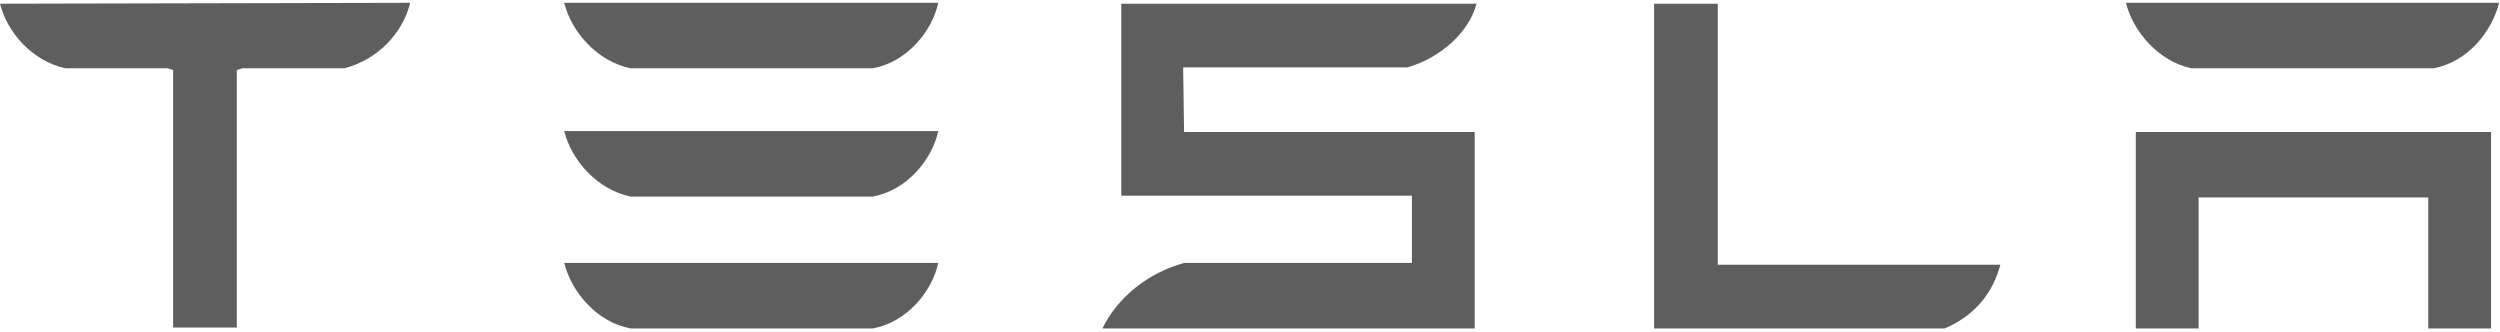
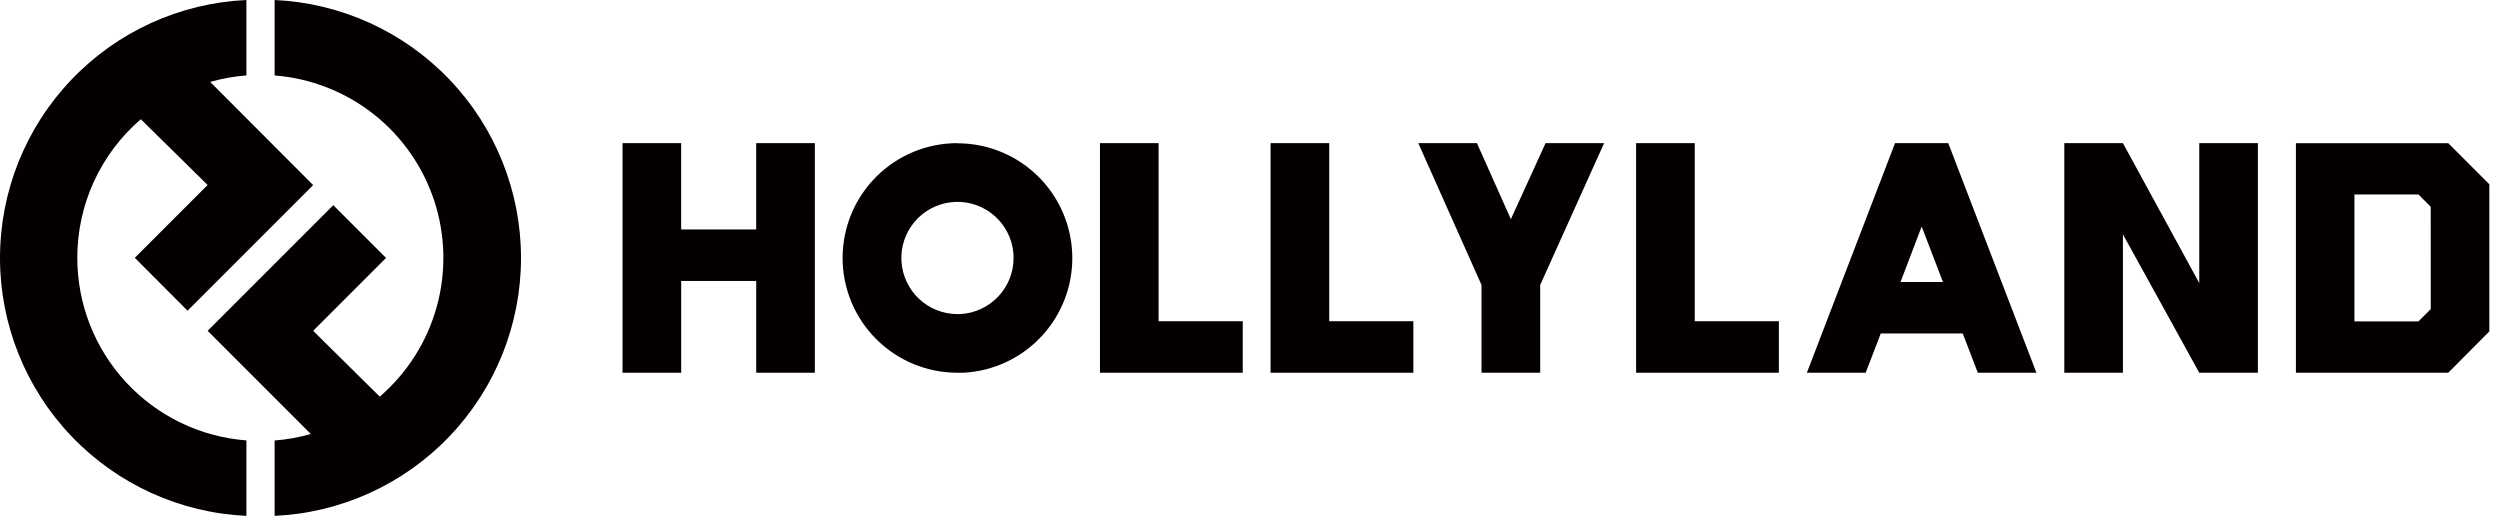
- <svg xmlns="http://www.w3.org/2000/svg" width="800" height="106" viewBox="0 0 800 106" fill="none">
-   <path d="M683.459 42.236V105.099H703.552V63.19H777.036V105.099H797.13V42.236H683.459ZM701.256 21.855H778.759C789.666 19.846 797.417 10.086 799.713 0.901H680.302C682.598 10.086 690.635 19.559 701.256 21.855ZM622.318 105.099C632.365 100.793 637.819 93.33 640.115 84.719H549.695V1.188H529.315V105.099H622.318ZM378.615 21.568H450.377C461.285 18.411 470.183 10.086 472.48 1.188H358.809V62.616H451.812V84.144H378.902C367.42 87.302 357.661 95.052 352.781 105.099H471.905V42.236H378.902L378.615 21.568ZM201.794 21.855H279.297C290.205 19.846 298.242 10.086 300.251 0.901H180.553C182.849 10.086 190.886 19.559 201.794 21.855ZM201.794 62.903H279.297C290.205 60.894 298.242 51.134 300.251 41.949H180.553C182.849 51.134 190.886 60.607 201.794 62.903ZM201.794 105.099H279.297C290.205 103.09 298.242 93.33 300.251 84.144H180.553C182.849 93.33 190.886 103.09 201.794 105.099Z" fill="#5E5E5E" />
-   <path d="M0 1.188C2.296 10.373 10.334 19.559 20.954 21.855H53.678L55.4 22.429V104.812H75.78V22.429L77.503 21.855H110.226C121.134 18.985 128.884 10.373 131.18 1.188V0.901L0 1.188Z" fill="#5E5E5E" />
+ <svg xmlns="http://www.w3.org/2000/svg" fill="none" height="26" viewBox="0 0 126 26" width="126">
+   <path d="M3.896 13C3.894 11.673 4.179 10.361 4.731 9.154C5.284 7.948 6.091 6.875 7.097 6.01L10.465 9.323L6.794 12.994L9.453 15.659L9.55 15.562L15.688 9.424L15.783 9.329L10.593 4.129C11.189 3.958 11.801 3.848 12.419 3.801V0C9.074 0.153 5.917 1.589 3.604 4.011C1.291 6.432 0 9.652 0 13C0 16.349 1.291 19.568 3.604 21.989C5.917 24.41 9.074 25.847 12.419 26V22.197C10.101 22.02 7.935 20.974 6.355 19.269C4.775 17.564 3.897 15.325 3.896 13Z" fill="#040000" />
+   <path d="M13.841 0V3.803C15.657 3.945 17.39 4.622 18.823 5.747C20.255 6.873 21.322 8.398 21.889 10.13C22.455 11.861 22.497 13.722 22.007 15.476C21.518 17.231 20.52 18.802 19.139 19.99L15.783 16.673L19.456 13L16.797 10.341L10.465 16.673L15.665 21.873C15.069 22.043 14.458 22.153 13.841 22.201V26C17.186 25.847 20.343 24.41 22.656 21.989C24.969 19.568 26.259 16.349 26.259 13C26.259 9.652 24.969 6.432 22.656 4.011C20.343 1.59 17.186 0.153 13.841 0Z" fill="#040000" />
+   <path d="M48.253 7.214C46.718 7.214 45.247 7.823 44.161 8.909C43.076 9.994 42.467 11.466 42.467 13C42.467 14.535 43.076 16.006 44.161 17.091C45.247 18.177 46.718 18.786 48.253 18.786C48.356 18.786 48.457 18.786 48.556 18.786C48.942 18.766 49.325 18.707 49.7 18.611C51.065 18.26 52.254 17.423 53.046 16.257C53.837 15.091 54.176 13.677 53.998 12.279C53.82 10.881 53.139 9.596 52.081 8.665C51.023 7.733 49.662 7.22 48.253 7.222V7.214ZM48.962 15.743C48.779 15.789 48.591 15.818 48.403 15.83H48.253C47.534 15.829 46.842 15.554 46.319 15.062C45.795 14.569 45.479 13.895 45.434 13.177C45.389 12.46 45.62 11.752 46.079 11.198C46.537 10.644 47.19 10.286 47.903 10.196C48.617 10.106 49.337 10.291 49.919 10.714C50.501 11.137 50.9 11.765 51.035 12.472C51.169 13.178 51.03 13.909 50.645 14.516C50.26 15.123 49.658 15.561 48.962 15.741V15.743Z" fill="#040000" />
+   <path d="M31.375 18.786V7.214H34.33V11.565H38.111V7.214H41.068V18.786H38.113V14.16H34.332V18.786H31.375Z" fill="#040000" />
+   <path d="M55.438 7.214H58.394V16.189H62.634V18.786H55.438V7.214Z" fill="#040000" />
+   <path d="M64.036 7.214H66.992V16.189H71.233V18.786H64.036V7.214Z" fill="#040000" />
+   <path d="M82.459 7.214H85.415V16.189H89.655V18.786H82.459V7.214Z" fill="#040000" />
+   <path d="M74.668 14.362L71.481 7.214H74.437L76.148 11.046L77.897 7.214H80.847L77.626 14.362V18.786H74.668V14.362Z" fill="#040000" />
+   <path d="M110.843 14.267V7.214H113.797V18.786H110.843L106.995 11.811V18.786H104.041V7.214H106.995L110.843 14.267Z" fill="#040000" />
+   <path d="M99.682 18.786H102.636L98.192 7.214H95.51L91.066 18.786H94.03L94.791 16.805H98.921L99.682 18.786ZM95.786 14.214L96.852 11.417L97.926 14.214H95.786Z" fill="#040000" />
+   <path d="M123.392 7.216H115.714V18.786H123.392L125.462 16.704V9.288L123.392 7.216ZM122.51 15.579L121.889 16.199H118.664V9.801H121.889L122.508 10.421L122.51 15.579Z" fill="#040000" />
</svg>
